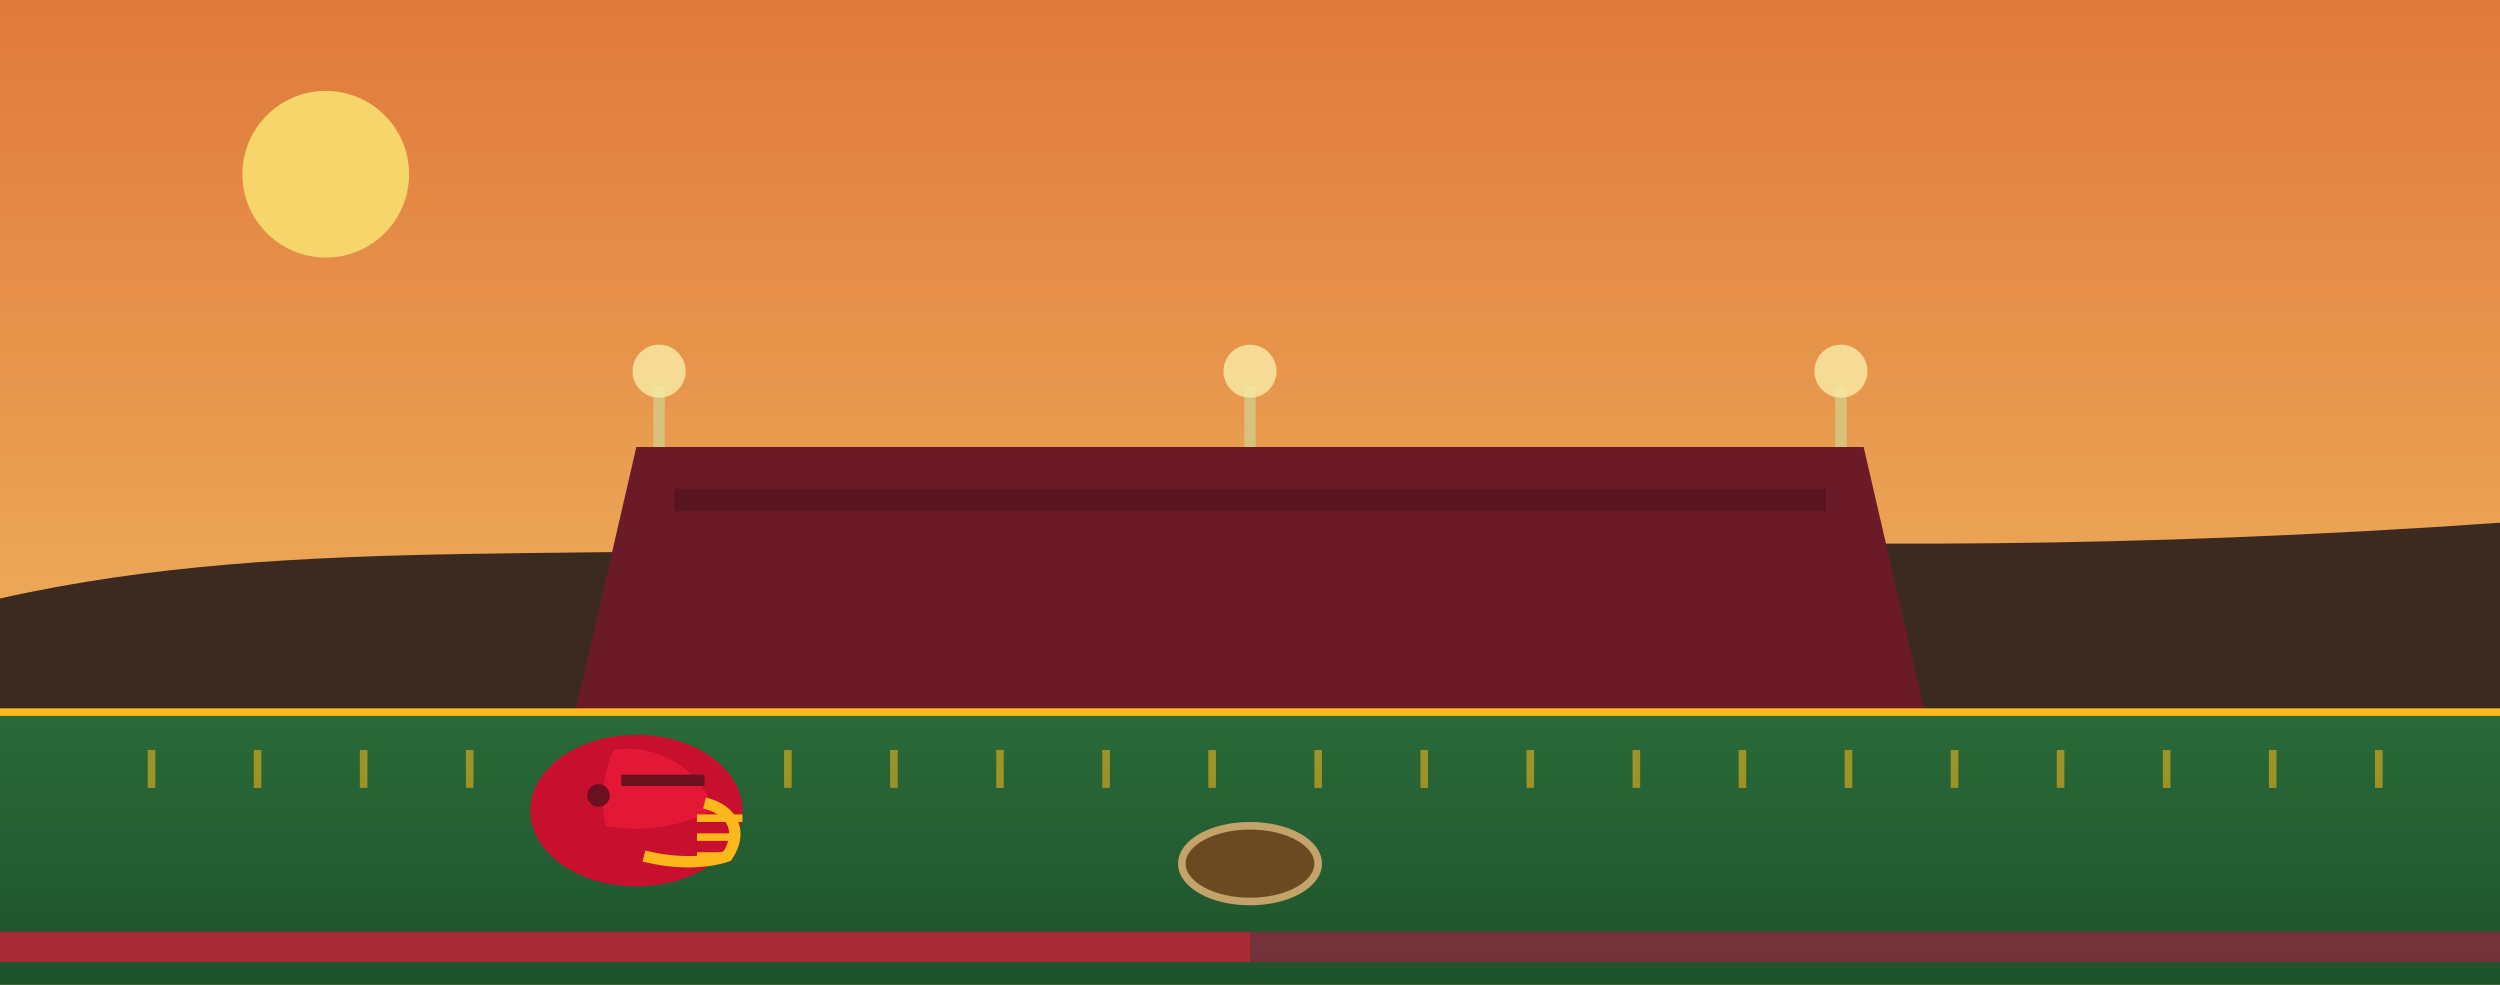
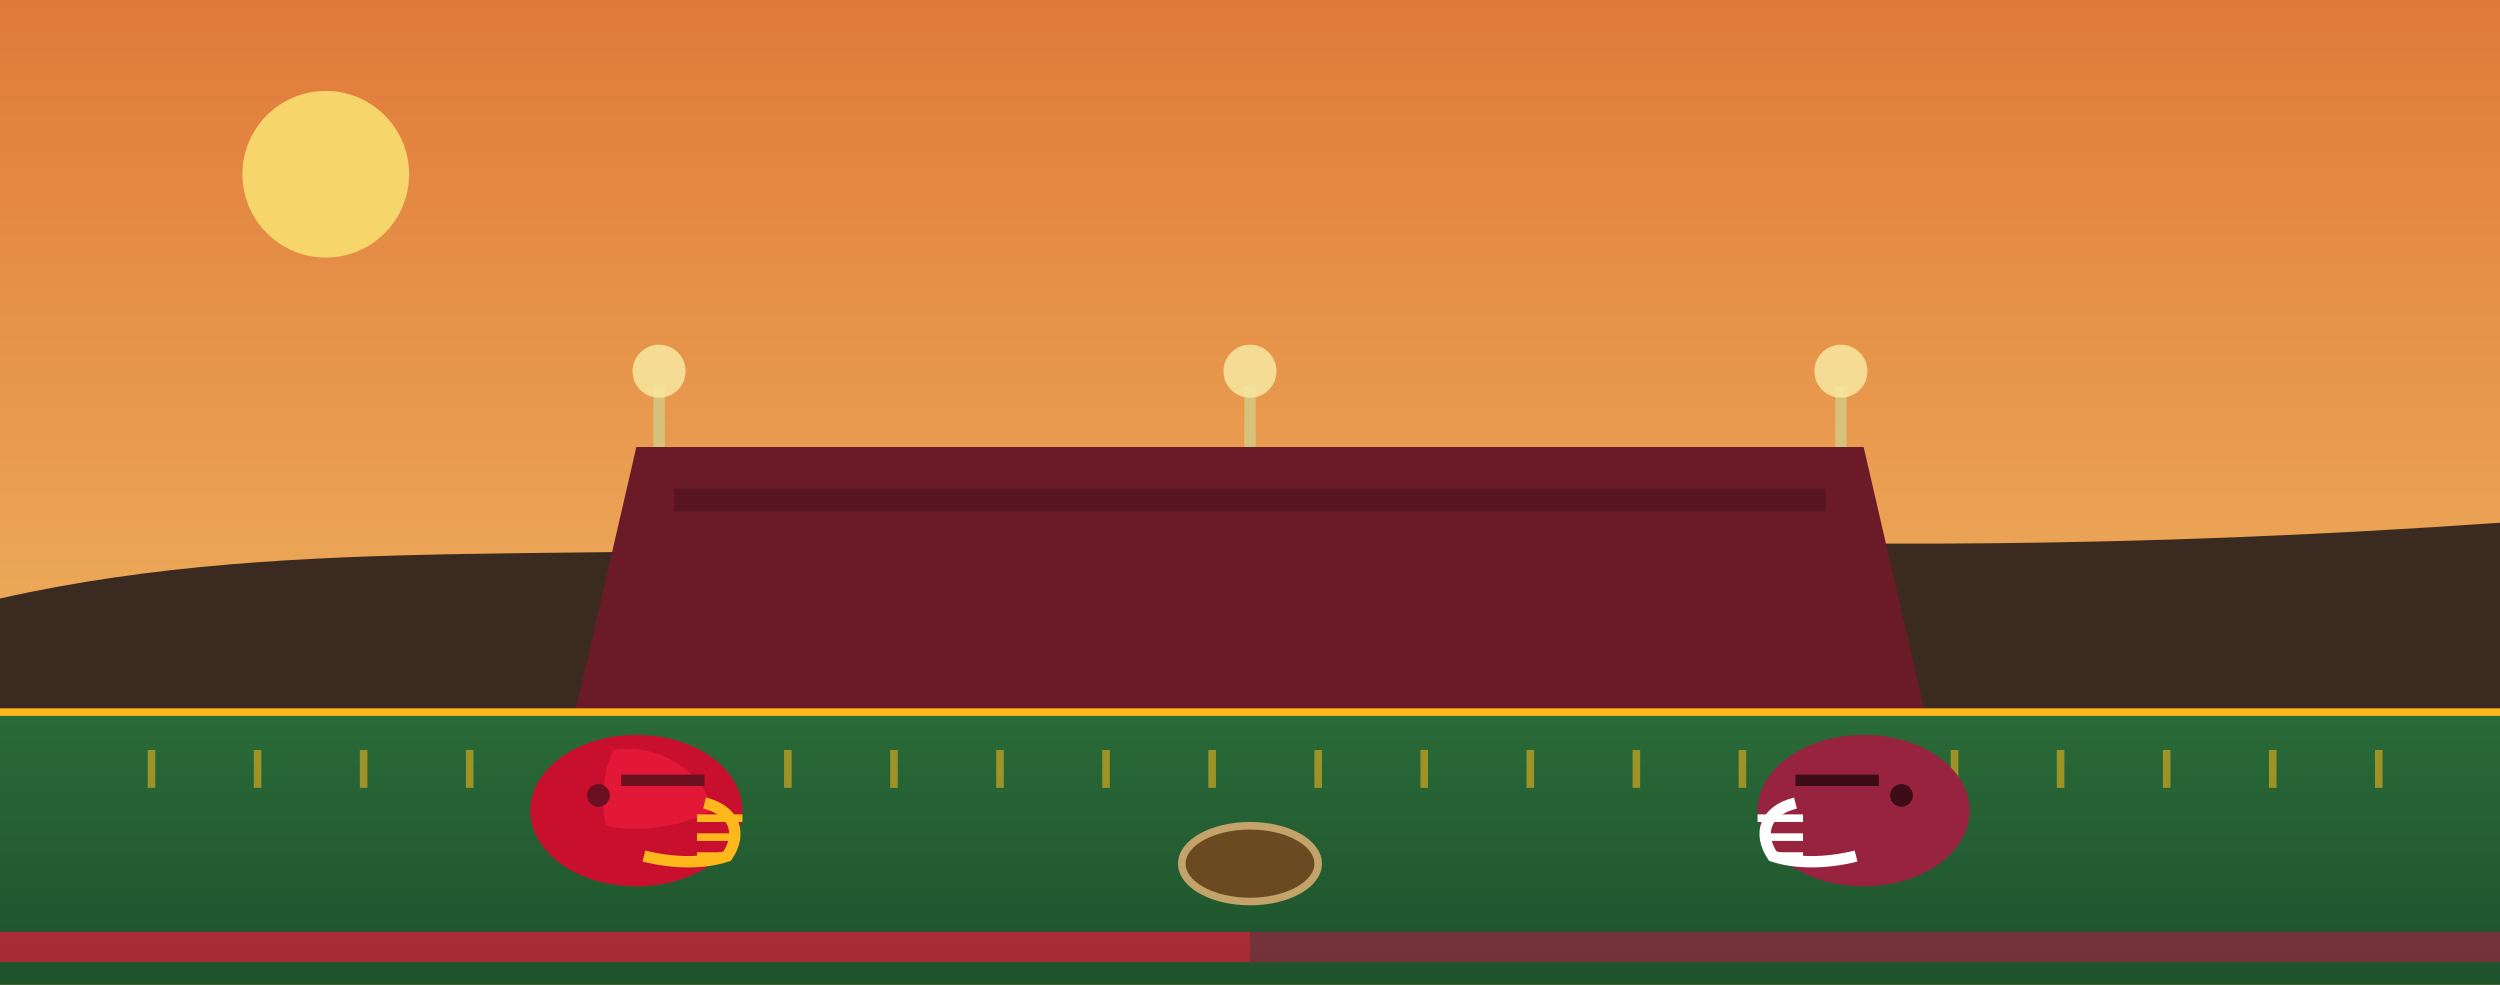
<svg xmlns="http://www.w3.org/2000/svg" viewBox="0 0 660 260" width="660" height="260" class="nrt-event-illustration" role="img">
  <defs>
    <linearGradient id="previewhomeari-sky" x1="0" y1="0" x2="0" y2="1">
      <stop offset="0%" stop-color="#E07A3A" />
      <stop offset="100%" stop-color="#F3C46A" />
    </linearGradient>
    <linearGradient id="previewhomeari-field" x1="0" y1="0" x2="0" y2="1">
      <stop offset="0%" stop-color="#2A6A38" />
      <stop offset="100%" stop-color="#1E522C" />
    </linearGradient>
  </defs>
  <rect width="660" height="260" fill="url(#previewhomeari-sky)" />
  <path d="M0 158 C80 140 160 150 260 142 C360 134 460 152 660 138 V190 H0Z" fill="#3A2A20" />
  <circle cx="86" cy="46" r="22" fill="#F6D56A" />
  <path d="M150,196 L168,118 H492 L510,196 Z" fill="#6B1A28" />
  <path d="M178,132 H482" stroke="#000" opacity=".18" stroke-width="6" />
  <path d="M174,118 v-16" stroke="#D6C27A" stroke-width="3" />
  <circle cx="174" cy="98" r="7" fill="#F8E7A0" opacity=".85" />
  <path d="M330,118 v-16" stroke="#D6C27A" stroke-width="3" />
  <circle cx="330" cy="98" r="7" fill="#F8E7A0" opacity=".85" />
  <path d="M486,118 v-16" stroke="#D6C27A" stroke-width="3" />
  <circle cx="486" cy="98" r="7" fill="#F8E7A0" opacity=".85" />
  <rect x="0" y="188" width="660" height="72" fill="url(#previewhomeari-field)" />
  <path d="M0 188h660" stroke="#FFB81C" stroke-width="2" />
  <path d="M40 198v10" stroke="#FFB81C" stroke-width="2" opacity=".55" />
  <path d="M68 198v10" stroke="#FFB81C" stroke-width="2" opacity=".55" />
  <path d="M96 198v10" stroke="#FFB81C" stroke-width="2" opacity=".55" />
  <path d="M124 198v10" stroke="#FFB81C" stroke-width="2" opacity=".55" />
  <path d="M152 198v10" stroke="#FFB81C" stroke-width="2" opacity=".55" />
  <path d="M180 198v10" stroke="#FFB81C" stroke-width="2" opacity=".55" />
  <path d="M208 198v10" stroke="#FFB81C" stroke-width="2" opacity=".55" />
  <path d="M236 198v10" stroke="#FFB81C" stroke-width="2" opacity=".55" />
  <path d="M264 198v10" stroke="#FFB81C" stroke-width="2" opacity=".55" />
  <path d="M292 198v10" stroke="#FFB81C" stroke-width="2" opacity=".55" />
  <path d="M320 198v10" stroke="#FFB81C" stroke-width="2" opacity=".55" />
  <path d="M348 198v10" stroke="#FFB81C" stroke-width="2" opacity=".55" />
  <path d="M376 198v10" stroke="#FFB81C" stroke-width="2" opacity=".55" />
  <path d="M404 198v10" stroke="#FFB81C" stroke-width="2" opacity=".55" />
  <path d="M432 198v10" stroke="#FFB81C" stroke-width="2" opacity=".55" />
  <path d="M460 198v10" stroke="#FFB81C" stroke-width="2" opacity=".55" />
  <path d="M488 198v10" stroke="#FFB81C" stroke-width="2" opacity=".55" />
  <path d="M516 198v10" stroke="#FFB81C" stroke-width="2" opacity=".55" />
  <path d="M544 198v10" stroke="#FFB81C" stroke-width="2" opacity=".55" />
  <path d="M572 198v10" stroke="#FFB81C" stroke-width="2" opacity=".55" />
  <path d="M600 198v10" stroke="#FFB81C" stroke-width="2" opacity=".55" />
  <path d="M628 198v10" stroke="#FFB81C" stroke-width="2" opacity=".55" />
  <ellipse cx="330" cy="228" rx="18" ry="10" fill="#6B4A22" stroke="#C4A36A" stroke-width="2" />
  <g transform="translate(168,214) scale(1,1)">
    <ellipse cx="0" cy="0" rx="28" ry="20" fill="#C8102E" />
    <path d="M-6-16c12-2 24 6 26 16c-8 4-18 6-28 4c-2-8 0-16 2-20z" fill="#E31837" />
    <path d="M-4-8h22" stroke="#6B1020" stroke-width="3" fill="none" />
    <path d="M18-2c8 2 10 8 6 14c-6 2-14 2-22 0" fill="none" stroke="#FFB81C" stroke-width="3" />
    <path d="M16 2h12M16 7h11M16 12h9" stroke="#FFB81C" stroke-width="2" />
    <circle cx="-10" cy="-4" r="3" fill="#6B1020" />
  </g>
-   <g transform="translate(-492,214) scale(-1,1)">
+   <g transform="translate(492,214) scale(-1,1)">
    <ellipse cx="0" cy="0" rx="28" ry="20" fill="#97233F" />
    <path d="M-6-16c12-2 24 6 26 16c-8 4-18 6-28 4c-2-8 0-16 2-20z" fill="#97233F" />
    <path d="M-4-8h22" stroke="#3D0C16" stroke-width="3" fill="none" />
    <path d="M18-2c8 2 10 8 6 14c-6 2-14 2-22 0" fill="none" stroke="#FFFFFF" stroke-width="3" />
    <path d="M16 2h12M16 7h11M16 12h9" stroke="#FFFFFF" stroke-width="2" />
    <circle cx="-10" cy="-4" r="3" fill="#3D0C16" />
  </g>
  <path d="M0 250h330" stroke="#E31837" stroke-width="8" opacity=".7" />
  <path d="M330 250h330" stroke="#97233F" stroke-width="8" opacity=".7" />
</svg>
